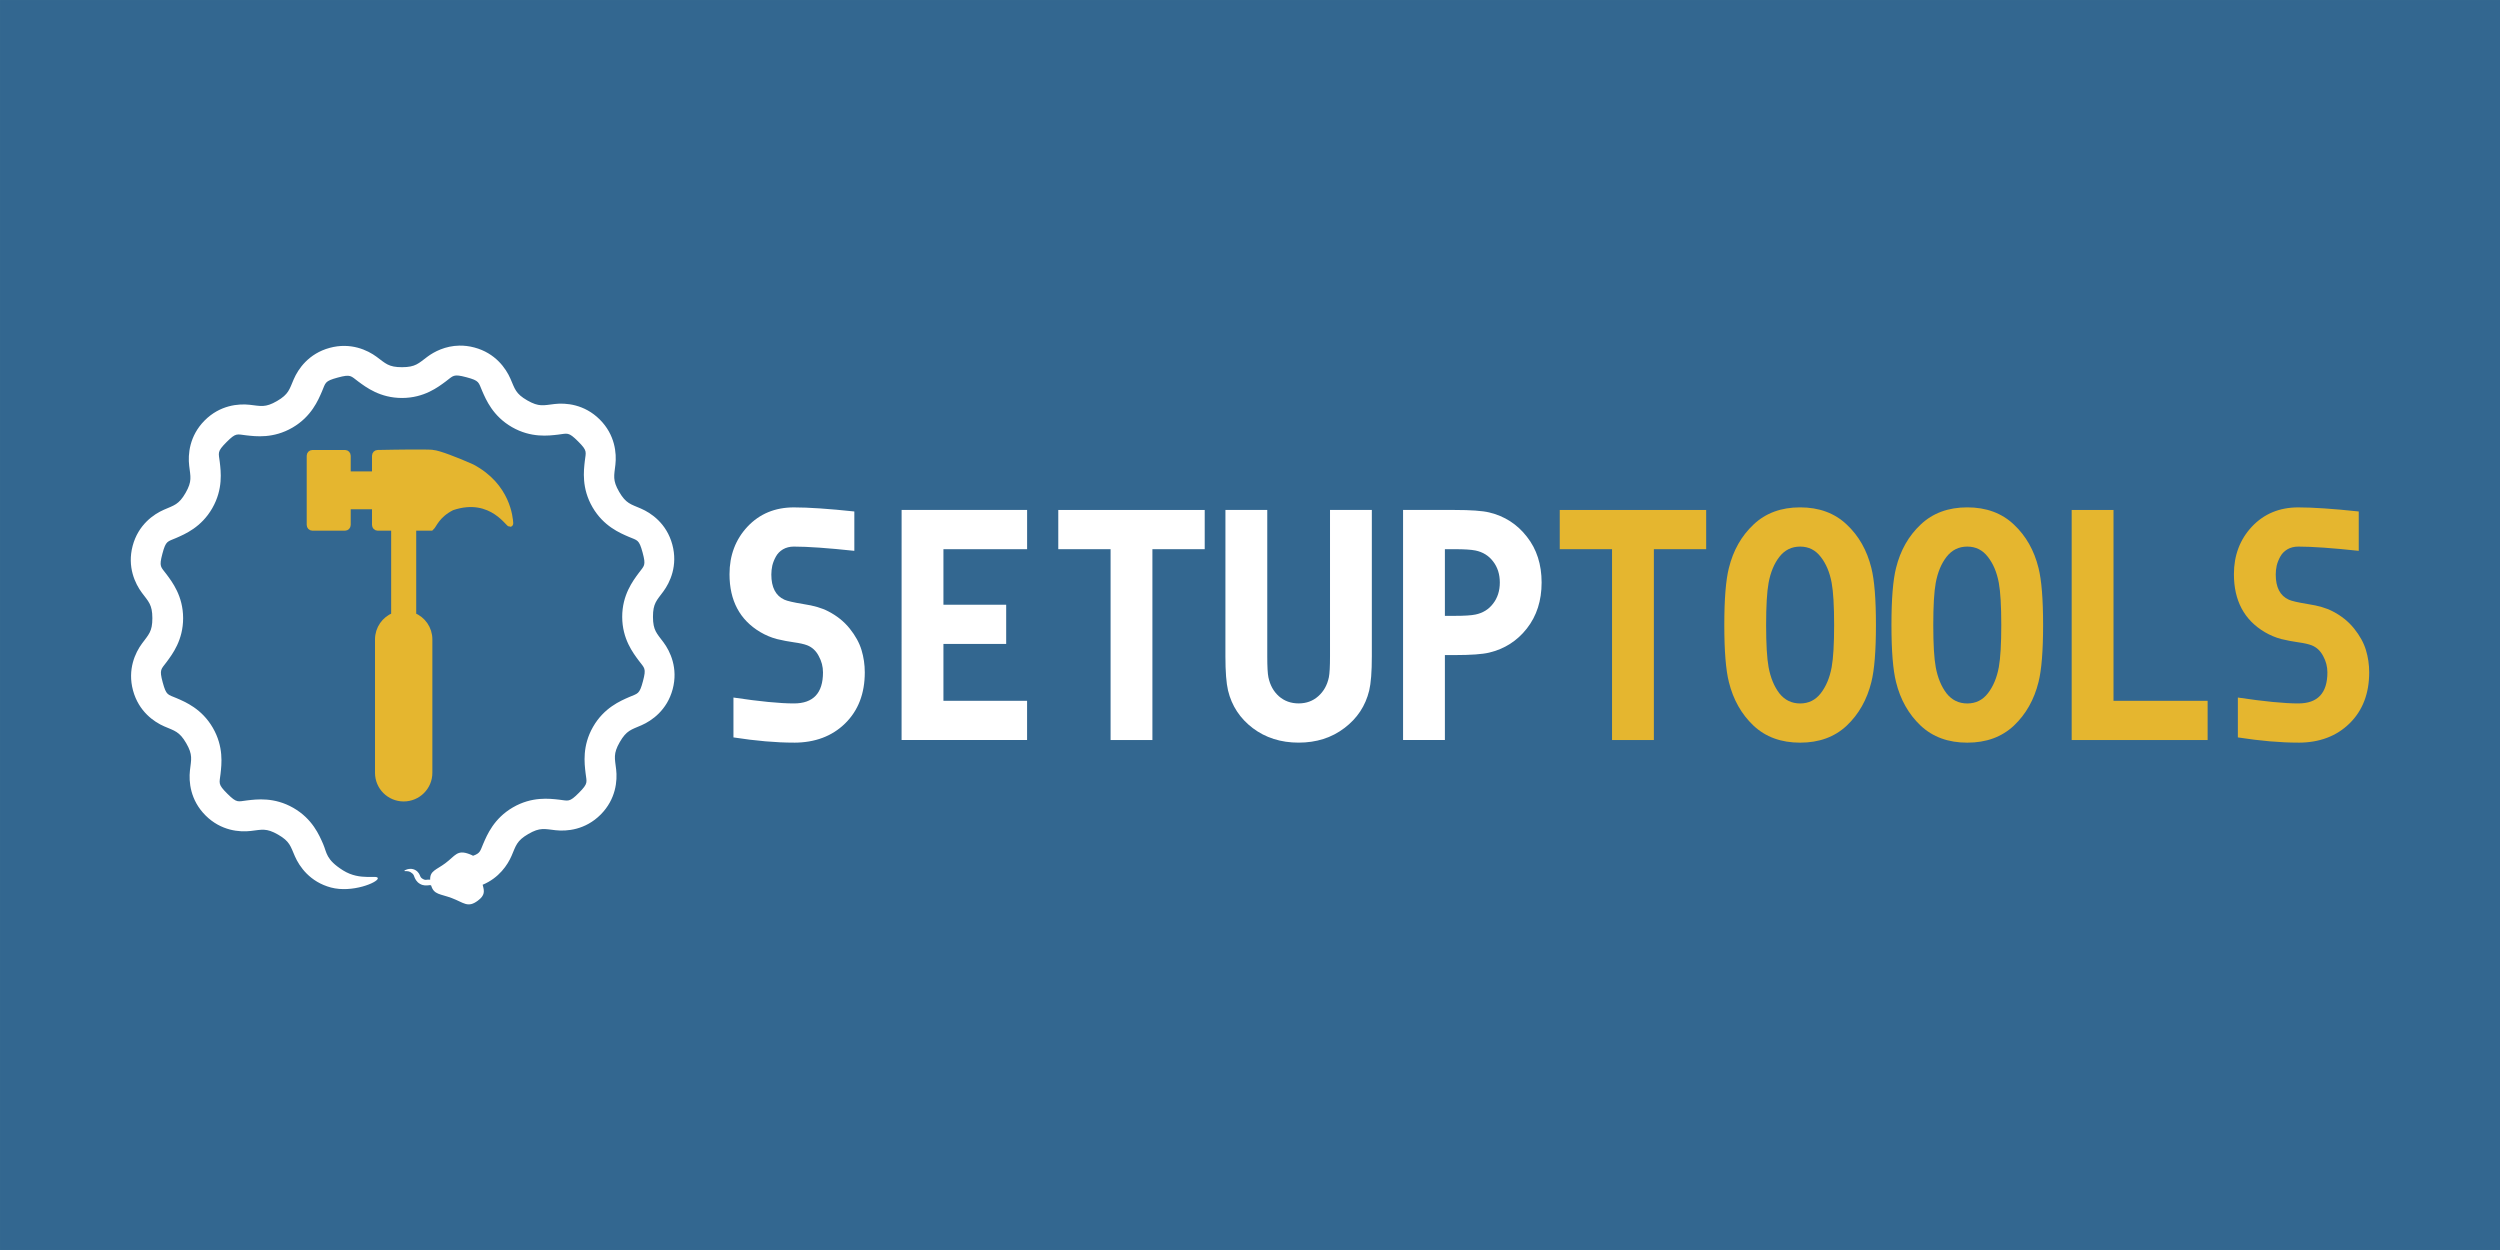
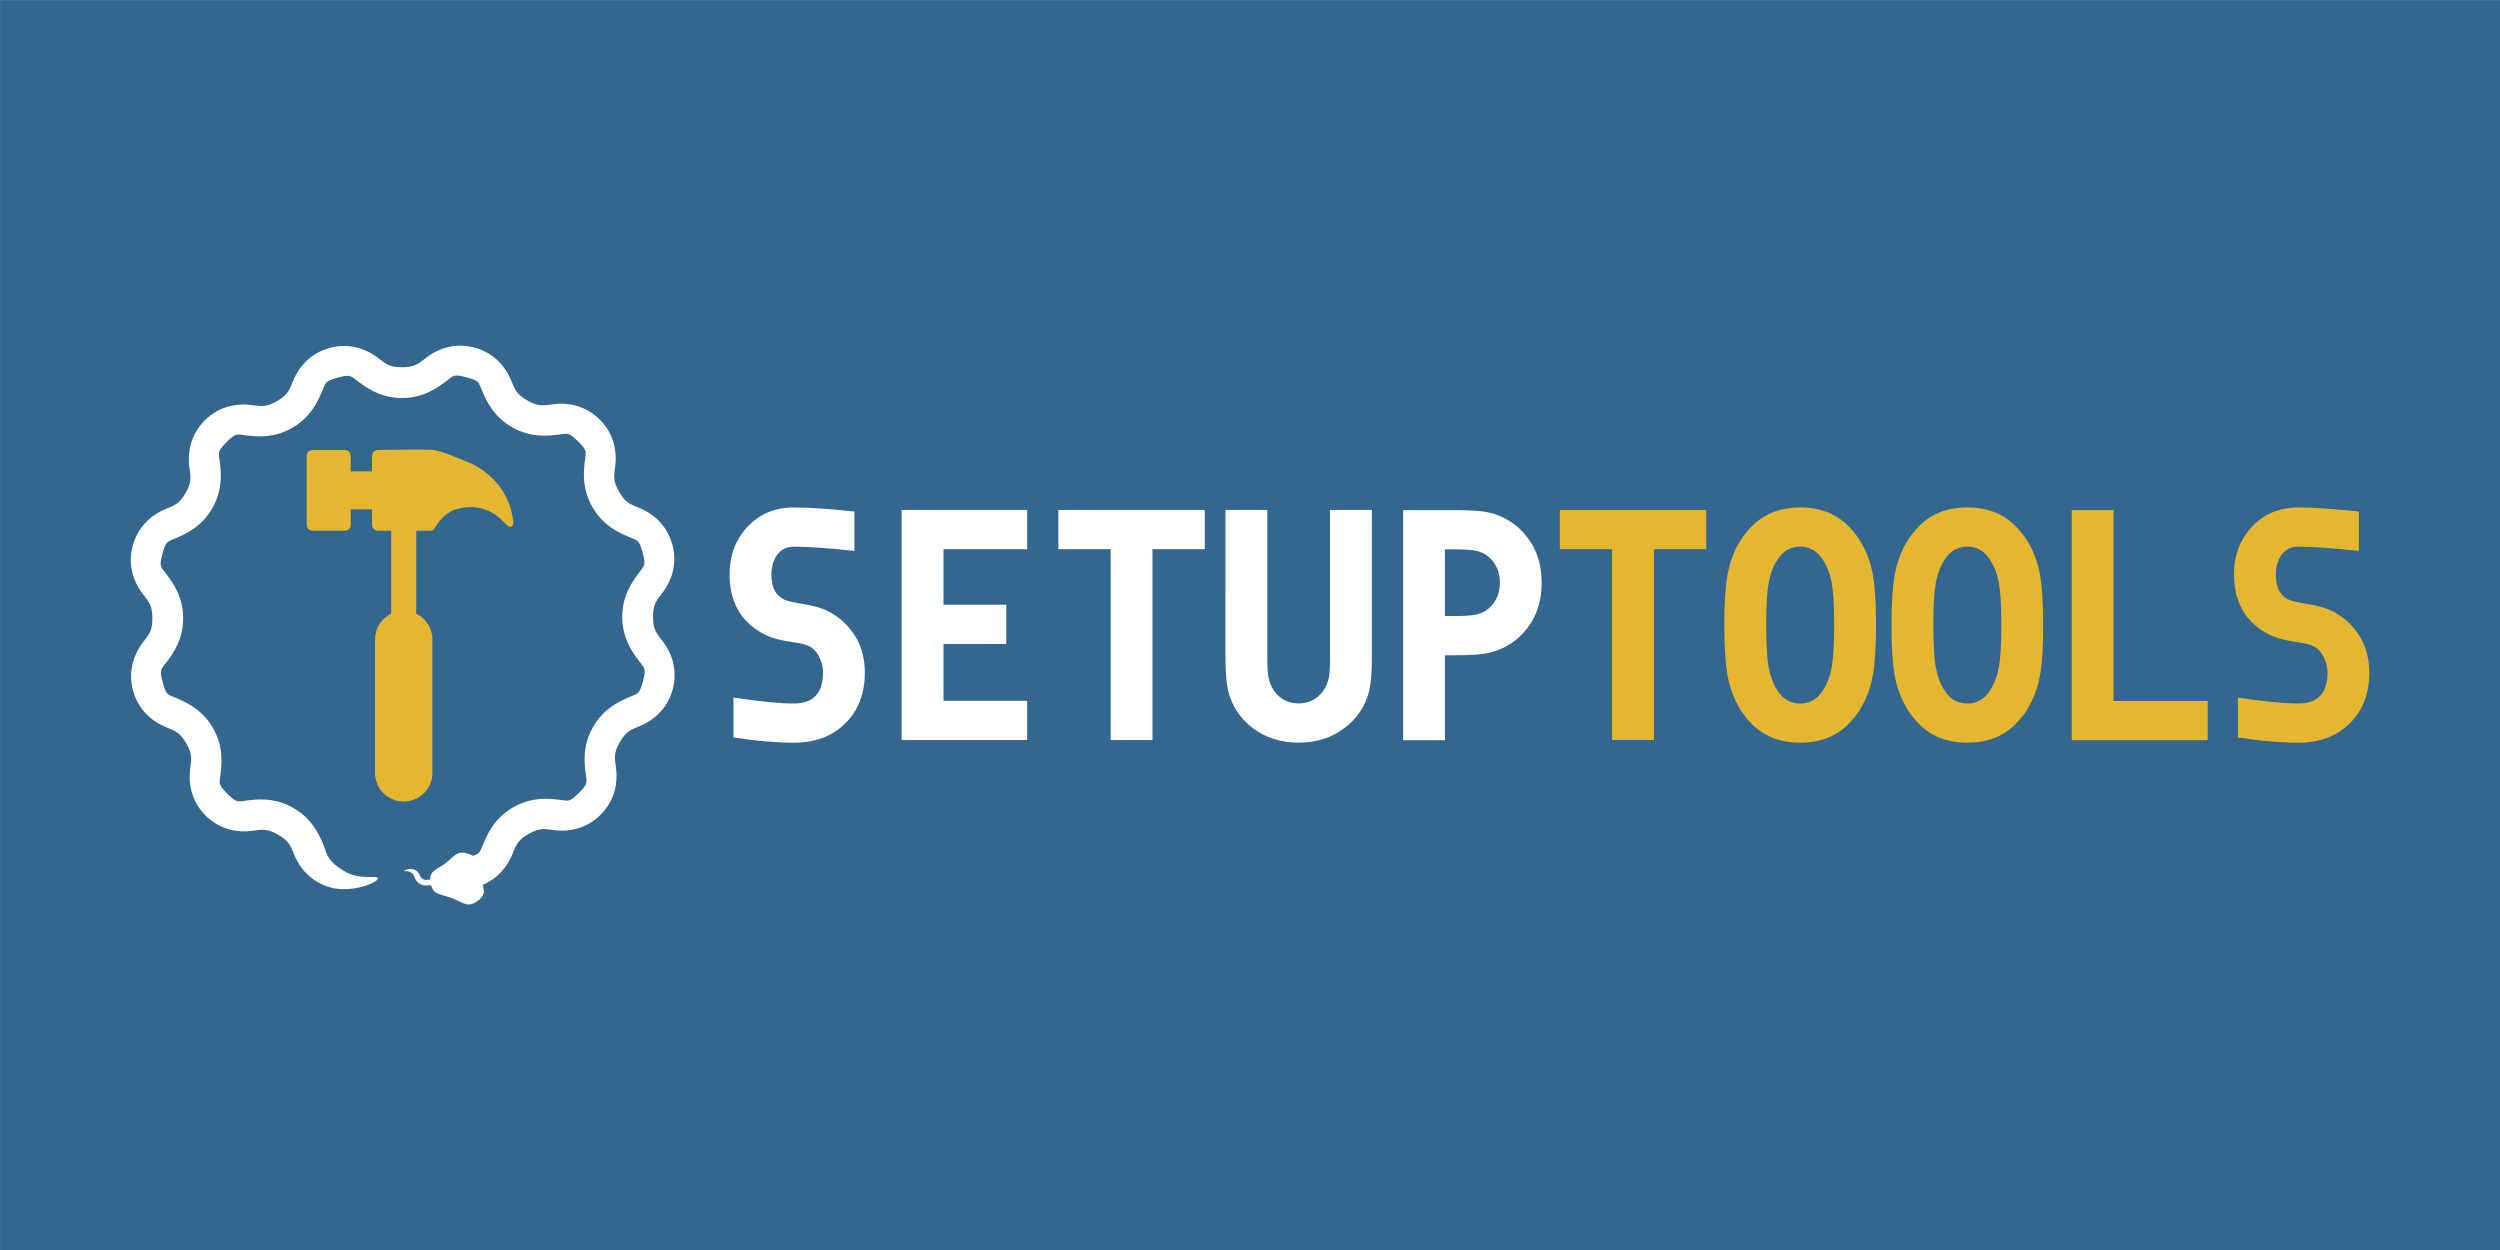
- <svg xmlns="http://www.w3.org/2000/svg" id="svg1021" version="1.1" viewBox="0 0 169.333 84.667" height="320" width="640">
-   <defs id="defs1015" />
-   <g transform="matrix(2.025254,0,0,2.025254,-0.202524,-105.4321)" id="g848">
-     <rect ry="0" y="52.059" x="0.1" height="41.805" width="83.611" id="rect830" style="fill:#336790;fill-opacity:1;fill-rule:nonzero;stroke:none;stroke-width:0.483;stroke-linecap:round;stroke-linejoin:round;stroke-miterlimit:4;stroke-dasharray:none;stroke-dashoffset:0;stroke-opacity:1;paint-order:markers fill stroke" />
-     <g id="layer1" transform="matrix(0.9343725,0,0,0.9343725,0.3200356,-27.20566)">
-       <g id="g1751" transform="matrix(0.4566959,0,0,0.4566959,-11.0419,60.84735)">
-         <path style="fill:#e5b62f;fill-opacity:1;fill-rule:nonzero;stroke:#e5b62f;stroke-width:0.477;stroke-linecap:butt;stroke-linejoin:miter;stroke-miterlimit:4;stroke-dasharray:none;stroke-dashoffset:0;stroke-opacity:1;paint-order:markers fill stroke" d="m 56.864,87.986 c -1.245,-0.012 -3.602,0.036 -3.602,0.036 -0.114,0 -0.206,0.096 -0.206,0.215 v 1.462 H 50.91 v -1.462 c 0,-0.119 -0.092,-0.215 -0.206,-0.215 h -2.559 c -0.114,0 -0.207,0.096 -0.207,0.215 v 5.419 c 0,0.119 0.092,0.215 0.207,0.215 h 2.559 c 0.114,0 0.206,-0.096 0.206,-0.215 v -1.462 h 2.146 v 1.462 c 0,0.119 0.092,0.215 0.206,0.215 h 1.295 v 6.895 c -0.743,0.295 -1.266,1.017 -1.266,1.867 v 10.45 c 0,1.113 0.896,2.009 2.009,2.009 1.113,0 2.01,-0.896 2.01,-2.009 v -10.45 c 0,-0.85 -0.523,-1.572 -1.266,-1.867 v -6.895 h 1.402 c 0.223,-0.197 0.439,-0.985 1.632,-1.589 3.204,-1.101 4.596,1.626 4.571,1.25 -0.026,-0.402 -0.204,-2.922 -3.001,-4.401 -1.219,-0.548 -2.652,-1.087 -3.039,-1.109 -0.04,-0.021 -0.332,-0.032 -0.747,-0.036 z" id="rect934" />
-         <path style="fill:#ffffff;fill-opacity:1;fill-rule:nonzero;stroke:none;stroke-width:0.2;stroke-linecap:round;stroke-linejoin:round;stroke-miterlimit:4;stroke-dasharray:none;stroke-dashoffset:0;stroke-opacity:1;paint-order:markers fill stroke" d="m 59.665,79.605 c -1.099,0.018 -1.97,0.474 -2.498,0.866 -0.704,0.523 -0.93,0.823 -1.994,0.825 -1.065,0.003 -1.291,-0.296 -1.997,-0.816 -0.706,-0.52 -2.023,-1.147 -3.673,-0.7 -1.65,0.447 -2.47,1.652 -2.818,2.457 -0.348,0.805 -0.393,1.177 -1.314,1.712 -0.921,0.535 -1.267,0.39 -2.138,0.293 -0.872,-0.097 -2.326,0.017 -3.532,1.229 -1.206,1.212 -1.314,2.667 -1.213,3.538 0.101,0.871 0.248,1.216 -0.282,2.139 -0.53,0.923 -0.9,0.97 -1.704,1.322 -0.803,0.352 -2.006,1.177 -2.444,2.829 -0.438,1.652 0.197,2.965 0.72,3.669 0.523,0.704 0.823,0.93 0.825,1.994 0.003,1.065 -0.296,1.29 -0.816,1.997 -0.52,0.706 -1.146,2.023 -0.7,3.673 0.447,1.65 1.651,2.471 2.456,2.818 0.805,0.348 1.177,0.393 1.712,1.314 0.535,0.921 0.39,1.266 0.293,2.138 -0.097,0.872 0.017,2.326 1.229,3.532 1.212,1.206 2.667,1.311 3.538,1.21 0.871,-0.101 1.216,-0.245 2.139,0.285 0.923,0.53 0.97,0.9 1.322,1.704 0.352,0.803 1.177,2.005 2.829,2.444 1.652,0.438 3.678,-0.399 3.669,-0.72 -0.009,-0.321 -1.366,0.232 -2.726,-0.624 -1.36,-0.856 -1.262,-1.384 -1.562,-2.069 -0.3,-0.685 -0.836,-1.97 -2.333,-2.829 -1.496,-0.859 -2.876,-0.673 -3.618,-0.587 -0.742,0.086 -0.792,0.237 -1.558,-0.526 -0.766,-0.762 -0.613,-0.811 -0.531,-1.554 0.083,-0.743 0.26,-2.122 -0.606,-3.614 -0.866,-1.492 -2.153,-2.023 -2.839,-2.319 -0.686,-0.296 -0.803,-0.188 -1.086,-1.231 -0.282,-1.043 -0.129,-1.013 0.314,-1.615 0.443,-0.602 1.289,-1.706 1.285,-3.432 -0.004,-1.725 -0.856,-2.829 -1.302,-3.429 -0.446,-0.6 -0.601,-0.567 -0.323,-1.611 0.277,-1.045 0.397,-0.937 1.081,-1.237 0.685,-0.3 1.97,-0.836 2.829,-2.333 0.859,-1.496 0.673,-2.876 0.587,-3.618 -0.086,-0.742 -0.236,-0.792 0.526,-1.558 0.762,-0.766 0.811,-0.616 1.553,-0.534 0.743,0.083 2.122,0.263 3.614,-0.603 1.492,-0.866 2.02,-2.153 2.317,-2.839 0.296,-0.686 0.191,-0.803 1.235,-1.086 1.043,-0.282 1.013,-0.129 1.615,0.314 0.602,0.443 1.706,1.289 3.432,1.285 1.725,-0.004 2.826,-0.855 3.426,-1.301 0.6,-0.446 0.567,-0.601 1.612,-0.324 1.045,0.277 0.939,0.397 1.239,1.081 0.3,0.685 0.837,1.97 2.333,2.829 1.496,0.859 2.876,0.673 3.618,0.587 0.742,-0.086 0.792,-0.237 1.558,0.526 0.766,0.762 0.614,0.811 0.531,1.553 -0.083,0.743 -0.261,2.122 0.606,3.614 0.866,1.492 2.153,2.02 2.839,2.317 0.686,0.296 0.804,0.191 1.086,1.235 0.282,1.043 0.129,1.013 -0.314,1.615 -0.443,0.602 -1.289,1.706 -1.285,3.432 0.004,1.725 0.856,2.826 1.302,3.426 0.446,0.6 0.601,0.567 0.323,1.612 -0.277,1.045 -0.397,0.94 -1.081,1.24 -0.685,0.3 -1.97,0.836 -2.829,2.333 -0.859,1.496 -0.673,2.876 -0.587,3.618 0.086,0.742 0.237,0.792 -0.526,1.558 -0.762,0.766 -0.811,0.614 -1.554,0.531 -0.743,-0.083 -2.122,-0.26 -3.614,0.606 -1.492,0.866 -2.023,2.153 -2.32,2.839 -0.246,0.57 -0.222,0.748 -0.803,0.953 -0.083,-0.046 -0.179,-0.09 -0.294,-0.133 -0.962,-0.362 -1.088,0.128 -1.878,0.716 -0.71,0.529 -1.218,0.591 -1.189,1.289 -0.067,-0.007 -0.13,-0.008 -0.181,-0.002 -0.161,0.019 -0.225,0.045 -0.396,-0.053 -0.171,-0.098 -0.179,-0.167 -0.244,-0.315 -0.065,-0.149 -0.218,-0.372 -0.523,-0.453 -0.306,-0.081 -0.681,0.074 -0.679,0.133 0.002,0.059 0.253,-0.043 0.504,0.116 0.252,0.158 0.233,0.256 0.289,0.383 0.055,0.127 0.155,0.365 0.432,0.523 0.277,0.159 0.532,0.124 0.669,0.109 0.105,-0.012 0.136,-0.03 0.208,0.024 0.211,0.723 0.721,0.643 1.606,0.976 0.962,0.362 1.256,0.797 2.046,0.209 0.579,-0.431 0.52,-0.742 0.381,-1.25 1.286,-0.538 1.96,-1.558 2.267,-2.268 0.348,-0.805 0.393,-1.177 1.314,-1.712 0.921,-0.535 1.266,-0.39 2.138,-0.294 0.872,0.097 2.326,-0.017 3.532,-1.228 1.206,-1.212 1.314,-2.668 1.212,-3.539 -0.101,-0.871 -0.247,-1.216 0.283,-2.139 0.53,-0.923 0.9,-0.971 1.704,-1.322 0.803,-0.352 2.005,-1.177 2.444,-2.829 0.438,-1.652 -0.197,-2.965 -0.72,-3.669 -0.523,-0.704 -0.822,-0.93 -0.825,-1.994 -0.003,-1.065 0.296,-1.291 0.816,-1.997 0.52,-0.706 1.146,-2.023 0.7,-3.673 C 75.909,93.546 74.704,92.726 73.899,92.378 73.094,92.03 72.722,91.985 72.188,91.064 c -0.535,-0.921 -0.39,-1.267 -0.294,-2.138 0.097,-0.872 -0.017,-2.326 -1.228,-3.532 -1.212,-1.206 -2.668,-1.314 -3.539,-1.213 -0.871,0.101 -1.216,0.248 -2.139,-0.282 -0.923,-0.53 -0.971,-0.9 -1.322,-1.704 -0.352,-0.803 -1.177,-2.006 -2.829,-2.444 -0.413,-0.11 -0.805,-0.152 -1.172,-0.146 z" id="path944" />
+ <svg xmlns="http://www.w3.org/2000/svg" id="svg1021" width="640" height="320" version="1.1" viewBox="0 0 169.33 84.667">
+   <g id="g848" transform="matrix(2.0253 0 0 2.0253 -.20252 -105.43)">
+     <rect id="rect830" x=".1" y="52.059" width="83.611" height="41.805" ry="0" fill="#336790" style="paint-order:markers fill stroke" />
+     <g id="layer1" transform="matrix(.93437 0 0 .93437 .32004 -27.206)">
+       <g id="g1751" transform="matrix(.4567 0 0 .4567 -11.042 60.847)">
+         <path id="rect934" d="m56.864 87.986c-1.246-0.012-3.602 0.036-3.602 0.036-0.114 0-0.206 0.096-0.206 0.215v1.462h-2.146v-1.462c0-0.119-0.092-0.215-0.206-0.215h-2.559c-0.114 0-0.207 0.096-0.207 0.215v5.419c0 0.119 0.092 0.215 0.207 0.215h2.559c0.114 0 0.206-0.096 0.206-0.215v-1.462h2.146v1.462c0 0.119 0.092 0.215 0.206 0.215h1.295v6.895c-0.743 0.295-1.266 1.017-1.266 1.867v10.45c0 1.113 0.896 2.009 2.009 2.009 1.113 0 2.01-0.896 2.01-2.009v-10.45c0-0.85-0.523-1.572-1.266-1.867v-6.895h1.403c0.223-0.197 0.439-0.985 1.632-1.589 3.204-1.101 4.596 1.626 4.571 1.25-0.026-0.402-0.204-2.922-3.001-4.401-1.219-0.548-2.652-1.087-3.039-1.109-0.04-0.021-0.332-0.032-0.747-0.036z" fill="#e5b62f" stroke="#e5b62f" stroke-width=".477" style="paint-order:markers fill stroke" />
+         <path id="path944" d="m59.665 79.605c-1.099 0.018-1.97 0.474-2.498 0.866-0.704 0.523-0.93 0.823-1.994 0.825-1.065 0.003-1.291-0.296-1.997-0.816-0.706-0.52-2.023-1.147-3.673-0.7-1.65 0.447-2.47 1.652-2.818 2.457-0.348 0.805-0.393 1.177-1.314 1.712-0.921 0.535-1.267 0.39-2.138 0.293-0.872-0.097-2.326 0.017-3.532 1.229-1.206 1.212-1.314 2.667-1.213 3.538 0.101 0.871 0.248 1.216-0.282 2.139-0.53 0.923-0.9 0.97-1.704 1.322s-2.006 1.177-2.444 2.829c-0.438 1.652 0.197 2.965 0.72 3.669 0.523 0.704 0.823 0.93 0.825 1.994 0.003 1.065-0.296 1.29-0.816 1.997-0.52 0.706-1.146 2.023-0.7 3.673s1.651 2.47 2.456 2.818c0.805 0.348 1.177 0.393 1.712 1.314 0.535 0.921 0.39 1.266 0.293 2.138-0.097 0.872 0.017 2.326 1.229 3.532 1.212 1.206 2.667 1.311 3.538 1.21 0.871-0.101 1.216-0.245 2.139 0.285 0.923 0.53 0.97 0.9 1.322 1.704 0.352 0.803 1.177 2.006 2.829 2.444 1.652 0.438 3.678-0.399 3.669-0.72-0.009-0.321-1.366 0.232-2.726-0.624s-1.262-1.384-1.562-2.069c-0.3-0.685-0.836-1.97-2.333-2.829-1.496-0.859-2.876-0.673-3.618-0.587-0.742 0.086-0.792 0.237-1.558-0.526-0.766-0.762-0.613-0.811-0.531-1.554 0.083-0.743 0.26-2.122-0.606-3.614-0.866-1.492-2.153-2.023-2.839-2.319s-0.803-0.188-1.086-1.231-0.129-1.013 0.314-1.615c0.443-0.602 1.289-1.706 1.285-3.432-0.004-1.725-0.856-2.829-1.302-3.429-0.446-0.6-0.601-0.567-0.323-1.611 0.277-1.045 0.397-0.937 1.081-1.237 0.685-0.3 1.97-0.836 2.829-2.333 0.859-1.496 0.673-2.876 0.587-3.618-0.086-0.742-0.236-0.792 0.526-1.558 0.762-0.766 0.811-0.616 1.553-0.534 0.743 0.083 2.122 0.263 3.614-0.603 1.492-0.866 2.02-2.153 2.317-2.839 0.296-0.686 0.191-0.803 1.234-1.086 1.043-0.282 1.013-0.129 1.615 0.314 0.602 0.443 1.706 1.289 3.432 1.285 1.725-0.004 2.826-0.855 3.426-1.301 0.6-0.446 0.567-0.601 1.612-0.324 1.045 0.277 0.939 0.397 1.239 1.081 0.3 0.685 0.837 1.97 2.333 2.829 1.496 0.859 2.876 0.673 3.618 0.587 0.742-0.086 0.792-0.237 1.558 0.526 0.766 0.762 0.614 0.811 0.531 1.553-0.083 0.743-0.261 2.122 0.606 3.614 0.866 1.492 2.153 2.02 2.839 2.317 0.686 0.296 0.804 0.191 1.086 1.235 0.282 1.043 0.129 1.013-0.314 1.615-0.443 0.602-1.289 1.706-1.285 3.432 0.004 1.725 0.856 2.826 1.302 3.426 0.446 0.6 0.601 0.567 0.324 1.612-0.277 1.045-0.397 0.94-1.081 1.24-0.685 0.3-1.97 0.836-2.829 2.333-0.859 1.496-0.673 2.876-0.587 3.618 0.086 0.742 0.237 0.792-0.526 1.558-0.762 0.766-0.811 0.614-1.554 0.531-0.743-0.083-2.122-0.26-3.614 0.606-1.492 0.866-2.023 2.153-2.32 2.839-0.246 0.57-0.222 0.748-0.803 0.953-0.083-0.046-0.179-0.09-0.294-0.133-0.962-0.362-1.088 0.128-1.878 0.716-0.71 0.529-1.218 0.591-1.189 1.289-0.067-7e-3 -0.13-8e-3 -0.181-2e-3 -0.161 0.019-0.225 0.045-0.396-0.053-0.171-0.098-0.179-0.167-0.244-0.315-0.065-0.149-0.218-0.372-0.523-0.453-0.306-0.081-0.681 0.074-0.679 0.133 0.002 0.059 0.253-0.043 0.504 0.116 0.252 0.158 0.233 0.256 0.289 0.383 0.055 0.127 0.155 0.365 0.432 0.523 0.277 0.159 0.532 0.124 0.669 0.109 0.105-0.012 0.136-0.03 0.208 0.024 0.211 0.723 0.721 0.643 1.606 0.976 0.962 0.362 1.256 0.797 2.046 0.209 0.579-0.431 0.52-0.742 0.381-1.25 1.286-0.538 1.96-1.558 2.267-2.268 0.348-0.805 0.393-1.177 1.314-1.712 0.921-0.535 1.266-0.39 2.138-0.294 0.872 0.097 2.326-0.017 3.532-1.228s1.314-2.668 1.212-3.539c-0.101-0.871-0.247-1.216 0.283-2.139 0.53-0.923 0.9-0.971 1.704-1.322 0.803-0.352 2.006-1.177 2.444-2.829 0.438-1.652-0.197-2.965-0.72-3.669-0.523-0.704-0.822-0.93-0.825-1.994-0.003-1.065 0.296-1.291 0.816-1.997 0.52-0.706 1.146-2.023 0.7-3.673-0.447-1.65-1.652-2.47-2.457-2.818-0.805-0.348-1.177-0.393-1.712-1.314-0.535-0.921-0.39-1.267-0.294-2.138 0.097-0.872-0.017-2.326-1.228-3.532-1.212-1.206-2.668-1.314-3.539-1.213-0.871 0.101-1.216 0.248-2.139-0.282-0.923-0.53-0.971-0.9-1.322-1.704-0.352-0.803-1.177-2.006-2.829-2.444-0.413-0.11-0.805-0.152-1.171-0.146z" fill="#fff" style="paint-order:markers fill stroke" />
      </g>
-       <g id="g1747" transform="translate(0,-23.38694)">
-         <g id="text1023" style="font-style:normal;font-weight:normal;font-size:8.983px;line-height:1.25;font-family:sans-serif;letter-spacing:0px;word-spacing:0px;fill:#ffffff;fill-opacity:1;stroke:none;stroke-width:0.225" aria-label="SETUP">
-           <path id="path1713" style="font-style:normal;font-variant:normal;font-weight:bold;font-stretch:normal;font-size:8.983px;font-family:Monoid;-inkscape-font-specification:'Monoid Bold';font-variant-ligatures:normal;font-variant-caps:normal;font-variant-numeric:normal;font-feature-settings:normal;text-align:start;writing-mode:lr-tb;text-anchor:start;fill:#ffffff;fill-opacity:1;stroke-width:0.225" d="m 28.181,134.8 q -0.959,0 -2.164,-0.187 v -1.427 q 1.409,0.211 2.164,0.211 1.041,0 1.041,-1.111 0,-0.31 -0.152,-0.585 -0.146,-0.281 -0.415,-0.386 -0.17,-0.064 -0.468,-0.105 -0.298,-0.041 -0.614,-0.117 -0.31,-0.082 -0.597,-0.251 -1.1,-0.655 -1.1,-2.07 0,-1.012 0.643,-1.702 0.649,-0.69 1.661,-0.69 0.79,0 2.164,0.146 v 1.409 q -1.421,-0.152 -2.164,-0.152 -0.222,0 -0.392,0.099 -0.164,0.099 -0.251,0.257 -0.088,0.158 -0.129,0.322 -0.035,0.164 -0.035,0.322 0,0.69 0.468,0.901 0.152,0.07 0.69,0.158 0.544,0.082 0.877,0.257 0.468,0.24 0.772,0.62 0.304,0.38 0.421,0.766 0.117,0.386 0.117,0.801 0,1.135 -0.702,1.825 -0.702,0.69 -1.836,0.69 z" />
-           <path id="path1715" style="font-style:normal;font-variant:normal;font-weight:bold;font-stretch:normal;font-size:8.983px;font-family:Monoid;-inkscape-font-specification:'Monoid Bold';font-variant-ligatures:normal;font-variant-caps:normal;font-variant-numeric:normal;font-feature-settings:normal;text-align:start;writing-mode:lr-tb;text-anchor:start;fill:#ffffff;fill-opacity:1;stroke-width:0.225" d="m 32.036,126.472 h 4.492 v 1.404 H 33.533 v 1.988 h 2.246 v 1.404 H 33.533 v 2.035 h 2.994 v 1.404 h -4.492 z" />
-           <path id="path1717" style="font-style:normal;font-variant:normal;font-weight:bold;font-stretch:normal;font-size:8.983px;font-family:Monoid;-inkscape-font-specification:'Monoid Bold';font-variant-ligatures:normal;font-variant-caps:normal;font-variant-numeric:normal;font-feature-settings:normal;text-align:start;writing-mode:lr-tb;text-anchor:start;fill:#ffffff;fill-opacity:1;stroke-width:0.225" d="m 42.885,126.472 v 1.404 h -1.872 v 6.831 h -1.497 v -6.831 h -1.872 v -1.404 z" />
-           <path id="path1719" style="font-style:normal;font-variant:normal;font-weight:bold;font-stretch:normal;font-size:8.983px;font-family:Monoid;-inkscape-font-specification:'Monoid Bold';font-variant-ligatures:normal;font-variant-caps:normal;font-variant-numeric:normal;font-feature-settings:normal;text-align:start;writing-mode:lr-tb;text-anchor:start;fill:#ffffff;fill-opacity:1;stroke-width:0.225" d="m 43.627,126.472 h 1.497 v 5.24 q 0,0.55 0.041,0.749 0.088,0.421 0.374,0.678 0.292,0.257 0.708,0.257 0.415,0 0.702,-0.257 0.292,-0.257 0.38,-0.678 0.041,-0.199 0.041,-0.749 v -5.24 h 1.497 v 5.24 q 0,0.825 -0.094,1.222 -0.199,0.825 -0.889,1.345 -0.684,0.521 -1.638,0.521 -0.953,0 -1.643,-0.521 -0.684,-0.521 -0.883,-1.345 -0.094,-0.398 -0.094,-1.222 z" />
-           <path id="path1721" style="font-style:normal;font-variant:normal;font-weight:bold;font-stretch:normal;font-size:8.983px;font-family:Monoid;-inkscape-font-specification:'Monoid Bold';font-variant-ligatures:normal;font-variant-caps:normal;font-variant-numeric:normal;font-feature-settings:normal;text-align:start;writing-mode:lr-tb;text-anchor:start;fill:#ffffff;fill-opacity:1;stroke-width:0.225" d="m 51.482,127.876 v 2.386 h 0.363 q 0.503,0 0.731,-0.047 0.398,-0.082 0.632,-0.392 0.24,-0.31 0.24,-0.754 0,-0.444 -0.24,-0.754 -0.234,-0.31 -0.632,-0.392 -0.228,-0.047 -0.731,-0.047 z m -1.497,-1.404 h 1.848 q 0.866,0 1.234,0.088 0.83,0.199 1.351,0.871 0.526,0.667 0.526,1.638 0,0.971 -0.526,1.643 -0.521,0.667 -1.351,0.866 -0.368,0.088 -1.234,0.088 h -0.351 v 3.041 h -1.497 z" />
+       <g id="g1747" transform="translate(0 -23.387)" stroke-width=".225">
+         <g id="text1023" fill="#fff" aria-label="SETUP">
+           <path id="path1713" d="m28.181 134.8q-0.959 0-2.164-0.187v-1.427q1.409 0.211 2.164 0.211 1.041 0 1.041-1.111 0-0.31-0.152-0.585-0.146-0.281-0.415-0.386-0.17-0.064-0.468-0.105-0.298-0.041-0.614-0.117-0.31-0.082-0.597-0.251-1.099-0.655-1.099-2.07 0-1.012 0.643-1.702 0.649-0.69 1.661-0.69 0.79 0 2.164 0.146v1.409q-1.421-0.152-2.164-0.152-0.222 0-0.392 0.099-0.164 0.099-0.251 0.257-0.088 0.158-0.129 0.322-0.035 0.164-0.035 0.322 0 0.69 0.468 0.901 0.152 0.07 0.69 0.158 0.544 0.082 0.877 0.257 0.468 0.24 0.772 0.62 0.304 0.38 0.421 0.766 0.117 0.386 0.117 0.801 0 1.135-0.702 1.825-0.702 0.69-1.836 0.69z" style="font-feature-settings:normal;font-variant-caps:normal;font-variant-ligatures:normal;font-variant-numeric:normal" />
+           <path id="path1715" d="m32.036 126.47h4.492v1.404h-2.994v1.988h2.246v1.404h-2.246v2.035h2.994v1.404h-4.492z" style="font-feature-settings:normal;font-variant-caps:normal;font-variant-ligatures:normal;font-variant-numeric:normal" />
+           <path id="path1717" d="m42.885 126.47v1.404h-1.871v6.831h-1.497v-6.831h-1.871v-1.404z" style="font-feature-settings:normal;font-variant-caps:normal;font-variant-ligatures:normal;font-variant-numeric:normal" />
+           <path id="path1719" d="m43.627 126.47h1.497v5.24q0 0.55 0.041 0.749 0.088 0.421 0.374 0.678 0.292 0.257 0.708 0.257t0.702-0.257q0.292-0.257 0.38-0.678 0.041-0.199 0.041-0.749v-5.24h1.497v5.24q0 0.825-0.094 1.222-0.199 0.825-0.889 1.345-0.684 0.521-1.638 0.521t-1.643-0.521q-0.684-0.521-0.883-1.345-0.094-0.398-0.094-1.222z" style="font-feature-settings:normal;font-variant-caps:normal;font-variant-ligatures:normal;font-variant-numeric:normal" />
+           <path id="path1721" d="m51.482 127.88v2.386h0.363q0.503 0 0.731-0.047 0.398-0.082 0.632-0.392 0.24-0.31 0.24-0.754t-0.24-0.754q-0.234-0.31-0.632-0.392-0.228-0.047-0.731-0.047zm-1.497-1.404h1.848q0.866 0 1.234 0.088 0.83 0.199 1.351 0.871 0.526 0.667 0.526 1.638t-0.526 1.643q-0.521 0.667-1.351 0.866-0.368 0.088-1.234 0.088h-0.351v3.041h-1.497z" style="font-feature-settings:normal;font-variant-caps:normal;font-variant-ligatures:normal;font-variant-numeric:normal" />
        </g>
-         <g id="text1661" style="font-style:normal;font-weight:normal;font-size:8.983px;line-height:1.25;font-family:sans-serif;letter-spacing:0px;word-spacing:0px;fill:#e5b62f;fill-opacity:1;stroke:none;stroke-width:0.225" aria-label="TOOLS">
-           <path id="path1724" style="font-style:normal;font-variant:normal;font-weight:bold;font-stretch:normal;font-size:8.983px;font-family:Monoid;-inkscape-font-specification:'Monoid Bold';font-variant-ligatures:normal;font-variant-caps:normal;font-variant-numeric:normal;font-feature-settings:normal;text-align:start;writing-mode:lr-tb;text-anchor:start;fill:#e5b62f;fill-opacity:1;stroke-width:0.225" d="m 60.834,126.472 v 1.404 h -1.872 v 6.831 h -1.497 v -6.831 h -1.872 v -1.404 z" />
-           <path id="path1726" style="font-style:normal;font-variant:normal;font-weight:bold;font-stretch:normal;font-size:8.983px;font-family:Monoid;-inkscape-font-specification:'Monoid Bold';font-variant-ligatures:normal;font-variant-caps:normal;font-variant-numeric:normal;font-feature-settings:normal;text-align:start;writing-mode:lr-tb;text-anchor:start;fill:#e5b62f;fill-opacity:1;stroke-width:0.225" d="m 63.068,129.081 q -0.088,0.48 -0.088,1.509 0,1.029 0.088,1.509 0.105,0.567 0.386,0.936 0.287,0.363 0.743,0.363 0.456,0 0.737,-0.363 0.287,-0.368 0.392,-0.936 0.088,-0.485 0.088,-1.509 0,-1.029 -0.088,-1.509 -0.105,-0.567 -0.392,-0.93 -0.281,-0.368 -0.737,-0.368 -0.456,0 -0.743,0.368 -0.281,0.363 -0.386,0.93 z m -1.421,3.55 q -0.164,-0.649 -0.164,-2.041 0,-1.392 0.164,-2.041 0.234,-0.947 0.883,-1.556 0.649,-0.614 1.667,-0.614 1.018,0 1.667,0.614 0.649,0.608 0.883,1.556 0.164,0.649 0.164,2.041 0,1.392 -0.164,2.041 -0.234,0.947 -0.883,1.562 -0.649,0.608 -1.667,0.608 -1.018,0 -1.667,-0.608 -0.649,-0.614 -0.883,-1.562 z" />
-           <path id="path1728" style="font-style:normal;font-variant:normal;font-weight:bold;font-stretch:normal;font-size:8.983px;font-family:Monoid;-inkscape-font-specification:'Monoid Bold';font-variant-ligatures:normal;font-variant-caps:normal;font-variant-numeric:normal;font-feature-settings:normal;text-align:start;writing-mode:lr-tb;text-anchor:start;fill:#e5b62f;fill-opacity:1;stroke-width:0.225" d="m 69.051,129.081 q -0.088,0.48 -0.088,1.509 0,1.029 0.088,1.509 0.105,0.567 0.386,0.936 0.287,0.363 0.743,0.363 0.456,0 0.737,-0.363 0.287,-0.368 0.392,-0.936 0.088,-0.485 0.088,-1.509 0,-1.029 -0.088,-1.509 -0.105,-0.567 -0.392,-0.93 -0.281,-0.368 -0.737,-0.368 -0.456,0 -0.743,0.368 -0.281,0.363 -0.386,0.93 z m -1.421,3.55 q -0.164,-0.649 -0.164,-2.041 0,-1.392 0.164,-2.041 0.234,-0.947 0.883,-1.556 0.649,-0.614 1.667,-0.614 1.018,0 1.667,0.614 0.649,0.608 0.883,1.556 0.164,0.649 0.164,2.041 0,1.392 -0.164,2.041 -0.234,0.947 -0.883,1.562 -0.649,0.608 -1.667,0.608 -1.018,0 -1.667,-0.608 -0.649,-0.614 -0.883,-1.562 z" />
-           <path id="path1730" style="font-style:normal;font-variant:normal;font-weight:bold;font-stretch:normal;font-size:8.983px;font-family:Monoid;-inkscape-font-specification:'Monoid Bold';font-variant-ligatures:normal;font-variant-caps:normal;font-variant-numeric:normal;font-feature-settings:normal;text-align:start;writing-mode:lr-tb;text-anchor:start;fill:#e5b62f;fill-opacity:1;stroke-width:0.225" d="m 73.917,134.707 v -8.235 h 1.497 v 6.831 h 3.369 v 1.404 z" />
-           <path id="path1732" style="font-style:normal;font-variant:normal;font-weight:bold;font-stretch:normal;font-size:8.983px;font-family:Monoid;-inkscape-font-specification:'Monoid Bold';font-variant-ligatures:normal;font-variant-caps:normal;font-variant-numeric:normal;font-feature-settings:normal;text-align:start;writing-mode:lr-tb;text-anchor:start;fill:#e5b62f;fill-opacity:1;stroke-width:0.225" d="m 82.029,134.8 q -0.959,0 -2.164,-0.187 v -1.427 q 1.409,0.211 2.164,0.211 1.041,0 1.041,-1.111 0,-0.31 -0.152,-0.585 -0.146,-0.281 -0.415,-0.386 -0.17,-0.064 -0.468,-0.105 -0.298,-0.041 -0.614,-0.117 -0.31,-0.082 -0.597,-0.251 -1.1,-0.655 -1.1,-2.07 0,-1.012 0.643,-1.702 0.649,-0.69 1.661,-0.69 0.79,0 2.164,0.146 v 1.409 q -1.421,-0.152 -2.164,-0.152 -0.222,0 -0.392,0.099 -0.164,0.099 -0.251,0.257 -0.088,0.158 -0.129,0.322 -0.035,0.164 -0.035,0.322 0,0.69 0.468,0.901 0.152,0.07 0.69,0.158 0.544,0.082 0.877,0.257 0.468,0.24 0.772,0.62 0.304,0.38 0.421,0.766 0.117,0.386 0.117,0.801 0,1.135 -0.702,1.825 -0.702,0.69 -1.836,0.69 z" />
+         <g id="text1661" fill="#e5b62f" aria-label="TOOLS">
+           <path id="path1724" d="m60.834 126.47v1.404h-1.871v6.831h-1.497v-6.831h-1.871v-1.404z" style="font-feature-settings:normal;font-variant-caps:normal;font-variant-ligatures:normal;font-variant-numeric:normal" />
+           <path id="path1726" d="m63.068 129.08q-0.088 0.48-0.088 1.509 0 1.029 0.088 1.509 0.105 0.567 0.386 0.936 0.287 0.363 0.743 0.363 0.456 0 0.737-0.363 0.287-0.368 0.392-0.936 0.088-0.485 0.088-1.509 0-1.029-0.088-1.509-0.105-0.567-0.392-0.93-0.281-0.368-0.737-0.368-0.456 0-0.743 0.368-0.281 0.363-0.386 0.93zm-1.421 3.55q-0.164-0.649-0.164-2.041 0-1.392 0.164-2.041 0.234-0.947 0.883-1.556 0.649-0.614 1.667-0.614 1.018 0 1.667 0.614 0.649 0.608 0.883 1.556 0.164 0.649 0.164 2.041 0 1.392-0.164 2.041-0.234 0.947-0.883 1.562-0.649 0.608-1.667 0.608-1.018 0-1.667-0.608-0.649-0.614-0.883-1.562z" style="font-feature-settings:normal;font-variant-caps:normal;font-variant-ligatures:normal;font-variant-numeric:normal" />
+           <path id="path1728" d="m69.051 129.08q-0.088 0.48-0.088 1.509 0 1.029 0.088 1.509 0.105 0.567 0.386 0.936 0.287 0.363 0.743 0.363 0.456 0 0.737-0.363 0.287-0.368 0.392-0.936 0.088-0.485 0.088-1.509 0-1.029-0.088-1.509-0.105-0.567-0.392-0.93-0.281-0.368-0.737-0.368-0.456 0-0.743 0.368-0.281 0.363-0.386 0.93zm-1.421 3.55q-0.164-0.649-0.164-2.041 0-1.392 0.164-2.041 0.234-0.947 0.883-1.556 0.649-0.614 1.667-0.614 1.018 0 1.667 0.614 0.649 0.608 0.883 1.556 0.164 0.649 0.164 2.041 0 1.392-0.164 2.041-0.234 0.947-0.883 1.562-0.649 0.608-1.667 0.608-1.018 0-1.667-0.608-0.649-0.614-0.883-1.562z" style="font-feature-settings:normal;font-variant-caps:normal;font-variant-ligatures:normal;font-variant-numeric:normal" />
+           <path id="path1730" d="m73.917 134.71v-8.235h1.497v6.831h3.369v1.404z" style="font-feature-settings:normal;font-variant-caps:normal;font-variant-ligatures:normal;font-variant-numeric:normal" />
+           <path id="path1732" d="m82.029 134.8q-0.959 0-2.164-0.187v-1.427q1.409 0.211 2.164 0.211 1.041 0 1.041-1.111 0-0.31-0.152-0.585-0.146-0.281-0.415-0.386-0.17-0.064-0.468-0.105-0.298-0.041-0.614-0.117-0.31-0.082-0.597-0.251-1.099-0.655-1.099-2.07 0-1.012 0.643-1.702 0.649-0.69 1.661-0.69 0.79 0 2.164 0.146v1.409q-1.421-0.152-2.164-0.152-0.222 0-0.392 0.099-0.164 0.099-0.251 0.257-0.088 0.158-0.129 0.322-0.035 0.164-0.035 0.322 0 0.69 0.468 0.901 0.152 0.07 0.69 0.158 0.544 0.082 0.877 0.257 0.468 0.24 0.772 0.62 0.304 0.38 0.421 0.766 0.117 0.386 0.117 0.801 0 1.135-0.702 1.825-0.702 0.69-1.836 0.69z" style="font-feature-settings:normal;font-variant-caps:normal;font-variant-ligatures:normal;font-variant-numeric:normal" />
        </g>
      </g>
    </g>
  </g>
</svg>
